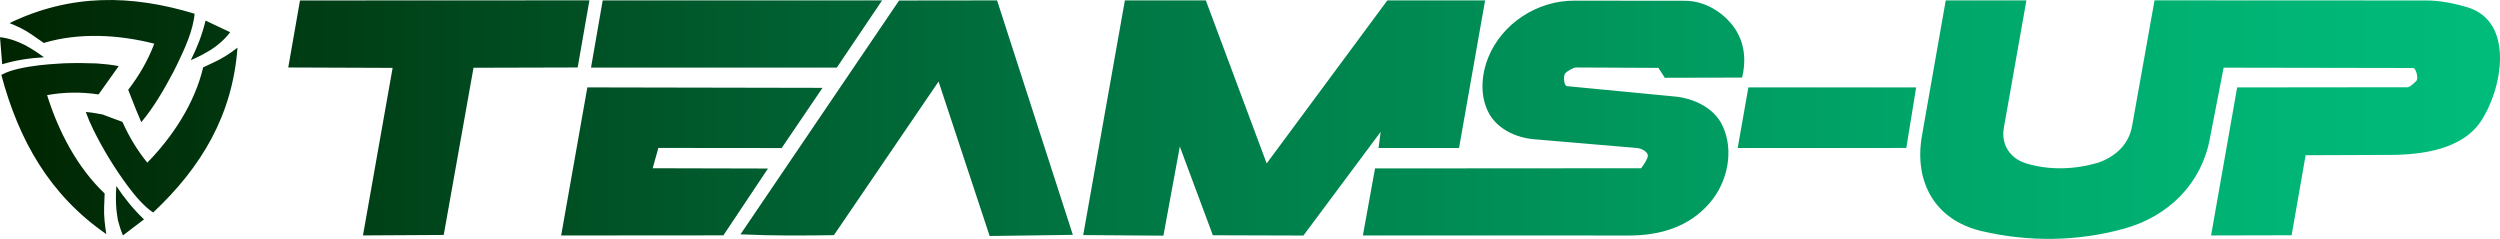
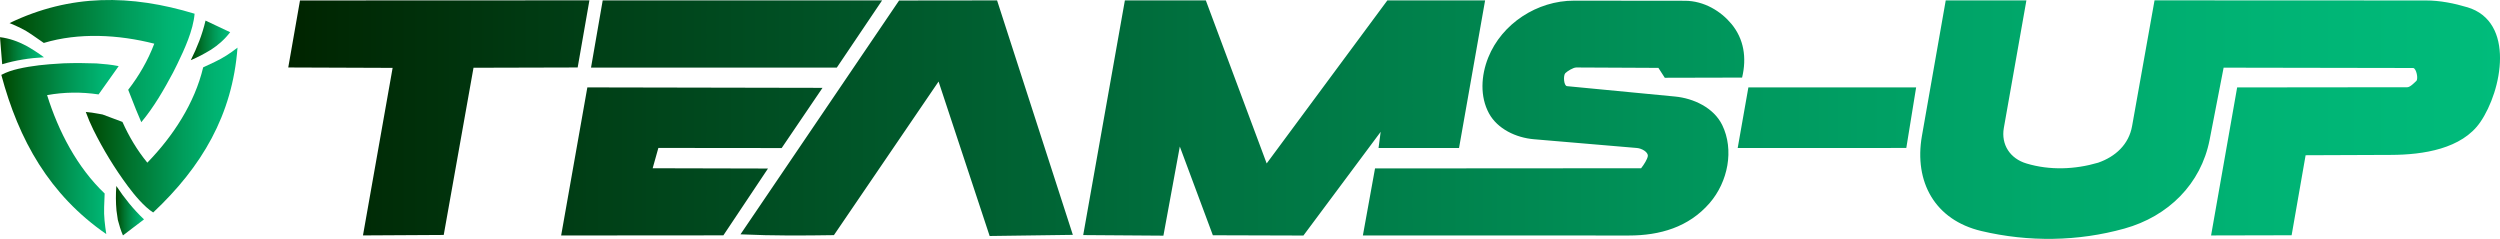
- <svg xmlns="http://www.w3.org/2000/svg" id="Calque_2" data-name="Calque 2" viewBox="0 0 811.02 77.5">
+ <svg xmlns="http://www.w3.org/2000/svg" xmlns:xlink="http://www.w3.org/1999/xlink" id="Calque_2" data-name="Calque 2" viewBox="0 0 811.02 77.5">
  <defs>
    <style>
      .cls-1 {
+         fill: url(#Dégradé_sans_nom_40);
+       }
+ 
+       .cls-2 {
        fill: url(#Dégradé_sans_nom_33);
      }
+ 
+       .cls-3 {
+         fill: url(#Dégradé_sans_nom_40-6);
+       }
+ 
+       .cls-4 {
+         fill: url(#Dégradé_sans_nom_40-5);
+       }
+ 
+       .cls-5 {
+         fill: url(#Dégradé_sans_nom_40-3);
+       }
+ 
+       .cls-6 {
+         fill: url(#Dégradé_sans_nom_40-4);
+       }
+ 
+       .cls-7 {
+         fill: url(#Dégradé_sans_nom_40-2);
+       }
    </style>
-     <linearGradient id="Dégradé_sans_nom_33" data-name="Dégradé sans nom 33" x1="0" y1="38.75" x2="811.02" y2="38.75" gradientUnits="userSpaceOnUse">
+     <linearGradient id="Dégradé_sans_nom_33" data-name="Dégradé sans nom 33" x1="93.51" y1="38.8" x2="811.02" y2="38.8" gradientUnits="userSpaceOnUse">
      <stop offset="0" stop-color="#002400" />
      <stop offset=".11" stop-color="#003a12" />
      <stop offset=".41" stop-color="#00713f" />
      <stop offset=".67" stop-color="#009a5f" />
      <stop offset=".88" stop-color="#00b273" />
      <stop offset="1" stop-color="#00bc7b" />
    </linearGradient>
+     <linearGradient id="Dégradé_sans_nom_40" data-name="Dégradé sans nom 40" x1="61.91" y1="13.11" x2="74.67" y2="13.11" gradientUnits="userSpaceOnUse">
+       <stop offset="0" stop-color="#004700" />
+       <stop offset=".31" stop-color="#007530" />
+       <stop offset=".62" stop-color="#009b59" />
+       <stop offset=".85" stop-color="#00b371" />
+       <stop offset="1" stop-color="#00bc7b" />
+     </linearGradient>
+     <linearGradient id="Dégradé_sans_nom_40-2" data-name="Dégradé sans nom 40" x1="0" y1="16.45" x2="14.25" y2="16.45" xlink:href="#Dégradé_sans_nom_40" />
+     <linearGradient id="Dégradé_sans_nom_40-3" data-name="Dégradé sans nom 40" x1="27.83" y1="42.18" x2="77.05" y2="42.18" xlink:href="#Dégradé_sans_nom_40" />
+     <linearGradient id="Dégradé_sans_nom_40-4" data-name="Dégradé sans nom 40" x1=".43" y1="48.21" x2="38.5" y2="48.21" xlink:href="#Dégradé_sans_nom_40" />
+     <linearGradient id="Dégradé_sans_nom_40-5" data-name="Dégradé sans nom 40" x1="3.1" y1="19.82" x2="63.13" y2="19.82" xlink:href="#Dégradé_sans_nom_40" />
+     <linearGradient id="Dégradé_sans_nom_40-6" data-name="Dégradé sans nom 40" x1="37.59" y1="68.36" x2="46.71" y2="68.36" xlink:href="#Dégradé_sans_nom_40" />
  </defs>
  <g id="Calque_1-2" data-name="Calque 1">
-     <path class="cls-1" d="M68.35,16.2c2.45-1.59,4.51-3.39,6.32-5.75l-7.99-3.77c-1.08,4.6-2.73,8.71-4.78,12.84,2.34-.99,4.33-2.05,6.44-3.33ZM14.25,18.57c-1.95-1.46-3.8-2.63-5.8-3.76-2.67-1.39-5.43-2.39-8.45-2.75l.71,8.78c4.48-1.33,8.84-2,13.55-2.26ZM33.27,37.14l-1.55-.28c-1.3-.24-2.48-.43-3.89-.54.78,2.12,1.49,3.81,2.41,5.68,3.23,6.51,6.97,12.66,11.31,18.49,2.06,2.77,5.24,6.6,8.14,8.44,15.7-14.74,25.74-31.59,27.36-53.48-2.37,1.86-4.73,3.39-7.37,4.63l-3.77,1.77c-2.74,11.6-9.77,22.35-18.12,30.92-3.32-4.07-5.92-8.44-8.07-13.22M19.4,20.62c-4.49.25-9.01.68-13.48,1.71-1.94.45-3.71,1.02-5.49,1.96,5.66,21.23,15.65,38.92,34.05,51.65-.46-3.02-.81-5.84-.7-8.77l.17-4.4c-8.89-8.43-14.99-20.13-18.67-31.91,5.53-1.01,11.14-1.06,16.7-.23l6.52-9.18c-2.47-.5-4.75-.69-7.22-.88-3.57-.14-7.07-.15-10.62-.03M56.2,23.43c-2.98,5.6-6.27,11.32-10.36,16.21l-1.69-4.01-2.56-6.5c3.5-4.53,6.4-9.51,8.46-14.96-11.58-2.97-24.51-3.65-35.84-.24l-4-2.77c-2.2-1.53-4.54-2.63-7.12-3.67C22.88-2.03,42.48-1.82,63.13,4.45c-.45,5.42-3.32,11.6-5.62,16.35l-1.31,2.62ZM37.79,68.29c-.24-2.65-.25-5.23-.05-7.95,2.62,3.93,5.46,7.49,8.98,10.83l-6.83,5.2c-.75-1.72-1.2-3.31-1.66-5.03l-.44-3.05ZM800.4,2.35c-4.24-1.27-8.83-2.2-13.43-2.2l-88.02-.04-7.28,40.77c-1.05,5.96-5.38,9.94-11.02,11.9-7.56,2.22-15.71,2.52-23.23.26-5.32-1.57-8.31-6.13-7.36-11.54L657.38.13h-26.17l-7.73,44c-2.58,14.83,4.18,27.25,19.31,30.82,15.33,3.62,31.3,3.4,46.39-.8,14.23-3.96,24.84-14.47,27.64-28.8l4.54-23.4,61.52.11c1.01.15,1.7,3.53.99,4.2-.62.56-1.98,2.04-2.93,2.04l-55.19.06-8.46,48.02,26.13-.06,4.54-25.96,27.77-.11c10.4-.04,22.9-1.96,28.87-10.59,7.08-10.27,11.45-32.63-4.2-37.32ZM450.07.13l-39.15,52.89L391.18.13h-26.26l-13.52,76.13,26.02.19,5.32-28.91,10.72,28.78,29.38.09,25.06-33.64-.69,5.25h26.11L481.78.13h-31.71ZM511.31,21.89l26.69.13,2.07,3.21,25.08-.06c1.55-6.46.58-12.53-3.44-17.39-3.42-4.13-8.87-7.51-15.11-7.53l-35.93-.04c-12.01-.02-23.46,7.45-27.88,18.47-2.35,5.88-2.71,12.68.26,18.12,2.76,5.04,8.76,7.88,14.57,8.37l33.43,2.84c1.55.13,3.7,1.33,3.51,2.65-.15.97-1.18,2.67-2.17,3.92l-86.32.06-3.94,21.74,86.29.02c9.99,0,19.39-2.65,26.22-10.55,5.94-6.89,7.99-17.26,4.05-25.31-2.76-5.6-9.26-8.65-15.33-9.23l-35-3.36c-1.08-.09-1.29-3.51-.54-4.24.69-.65,2.54-1.81,3.49-1.81ZM323.46.13l-31.79.04-51.45,75.85c11.13.5,20.28.41,30.31.26l33.95-49.83,16.57,50.11,26.99-.37L323.46.13ZM97.32.15l-3.81,21.74,33.86.13-9.62,54.35,26.2-.15,9.66-54.24,33.79-.09L191.21.11l-93.89.04ZM253.57,48.04l13.26-19.54-76.29-.15-8.5,48.04,52.63-.04,14.47-21.68-37.41-.09,1.85-6.59,39.99.04ZM195.52.13l-3.79,21.81h79.73L286.16.13h-90.64ZM567.19,28.35l-3.47,19.67,54.7-.02,3.19-19.65h-54.42Z" />
+     <g>
+       <path class="cls-2" d="M800.4,2.35c-4.24-1.27-8.83-2.2-13.43-2.2l-88.02-.04-7.28,40.77c-1.05,5.96-5.38,9.94-11.02,11.9-7.56,2.22-15.71,2.52-23.23.26-5.32-1.57-8.31-6.13-7.36-11.54L657.38.13h-26.17l-7.73,44c-2.58,14.83,4.18,27.25,19.31,30.82,15.33,3.62,31.3,3.4,46.39-.8,14.23-3.96,24.84-14.47,27.64-28.8l4.54-23.4,61.52.11c1.01.15,1.7,3.53.99,4.2-.62.56-1.98,2.04-2.93,2.04l-55.19.06-8.46,48.02,26.13-.06,4.54-25.96,27.77-.11c10.4-.04,22.9-1.96,28.87-10.59,7.08-10.27,11.45-32.63-4.2-37.32ZM450.07.13l-39.15,52.89L391.18.13h-26.26l-13.52,76.13,26.02.19,5.32-28.91,10.72,28.78,29.38.09,25.06-33.64-.69,5.25h26.11L481.78.13h-31.71ZM511.31,21.89l26.69.13,2.07,3.21,25.08-.06c1.55-6.46.58-12.53-3.44-17.39-3.42-4.13-8.87-7.51-15.11-7.53l-35.93-.04c-12.01-.02-23.46,7.45-27.88,18.47-2.35,5.88-2.71,12.68.26,18.12,2.76,5.04,8.76,7.88,14.57,8.37l33.43,2.84c1.55.13,3.7,1.33,3.51,2.65-.15.97-1.18,2.67-2.17,3.92l-86.32.06-3.94,21.74,86.29.02c9.99,0,19.39-2.65,26.22-10.55,5.94-6.89,7.99-17.26,4.05-25.31-2.76-5.6-9.26-8.65-15.33-9.23l-35-3.36c-1.08-.09-1.29-3.51-.54-4.24.69-.65,2.54-1.81,3.49-1.81ZM323.46.13l-31.79.04-51.45,75.85c11.13.5,20.28.41,30.31.26l33.95-49.83,16.57,50.11,26.99-.37L323.46.13ZM97.32.15l-3.81,21.74,33.86.13-9.62,54.35,26.2-.15,9.66-54.24,33.79-.09L191.21.11l-93.89.04ZM253.57,48.04l13.26-19.54-76.29-.15-8.5,48.04,52.63-.04,14.47-21.68-37.41-.09,1.85-6.59,39.99.04ZM195.52.13l-3.79,21.81h79.73L286.16.13h-90.64ZM567.19,28.35l-3.47,19.67,54.7-.02,3.19-19.65h-54.42Z" />
+       <g id="xBbnet.tif">
+         <g>
+           <g>
+             <path class="cls-1" d="M68.35,16.2c2.45-1.59,4.51-3.39,6.32-5.75l-7.99-3.77c-1.08,4.6-2.73,8.71-4.78,12.84,2.34-.99,4.33-2.05,6.44-3.33Z" />
+             <path class="cls-7" d="M14.25,18.57c-1.95-1.46-3.8-2.63-5.8-3.76-2.67-1.39-5.43-2.39-8.45-2.75l.71,8.78c4.48-1.33,8.84-2,13.55-2.26Z" />
+             <path class="cls-5" d="M33.27,37.14l-1.55-.28c-1.3-.24-2.48-.43-3.89-.54.78,2.12,1.49,3.81,2.41,5.68,3.23,6.51,6.97,12.66,11.31,18.49,2.06,2.77,5.24,6.6,8.14,8.44,15.7-14.74,25.74-31.59,27.36-53.48-2.37,1.86-4.73,3.39-7.37,4.63l-3.77,1.77c-2.74,11.6-9.77,22.35-18.12,30.92-3.32-4.07-5.92-8.44-8.07-13.22" />
+             <path class="cls-6" d="M19.4,20.62c-4.49.25-9.01.68-13.48,1.71-1.94.45-3.71,1.02-5.49,1.96,5.66,21.23,15.65,38.92,34.05,51.65-.46-3.02-.81-5.84-.7-8.77l.17-4.4c-8.89-8.43-14.99-20.13-18.67-31.91,5.53-1.01,11.14-1.06,16.7-.23l6.52-9.18c-2.47-.5-4.75-.69-7.22-.88-3.57-.14-7.07-.15-10.62-.03" />
+           </g>
+           <path class="cls-4" d="M56.2,23.43c-2.98,5.6-6.27,11.32-10.36,16.21l-1.69-4.01-2.56-6.5c3.5-4.53,6.4-9.51,8.46-14.96-11.58-2.97-24.51-3.65-35.84-.24l-4-2.77c-2.2-1.53-4.54-2.63-7.12-3.67C22.88-2.03,42.48-1.82,63.13,4.45c-.45,5.42-3.32,11.6-5.62,16.35l-1.31,2.62Z" />
+           <path class="cls-3" d="M37.79,68.29c-.24-2.65-.25-5.23-.05-7.95,2.62,3.93,5.46,7.49,8.98,10.83l-6.83,5.2c-.75-1.72-1.2-3.31-1.66-5.03l-.44-3.05Z" />
+         </g>
+       </g>
+     </g>
  </g>
</svg>
